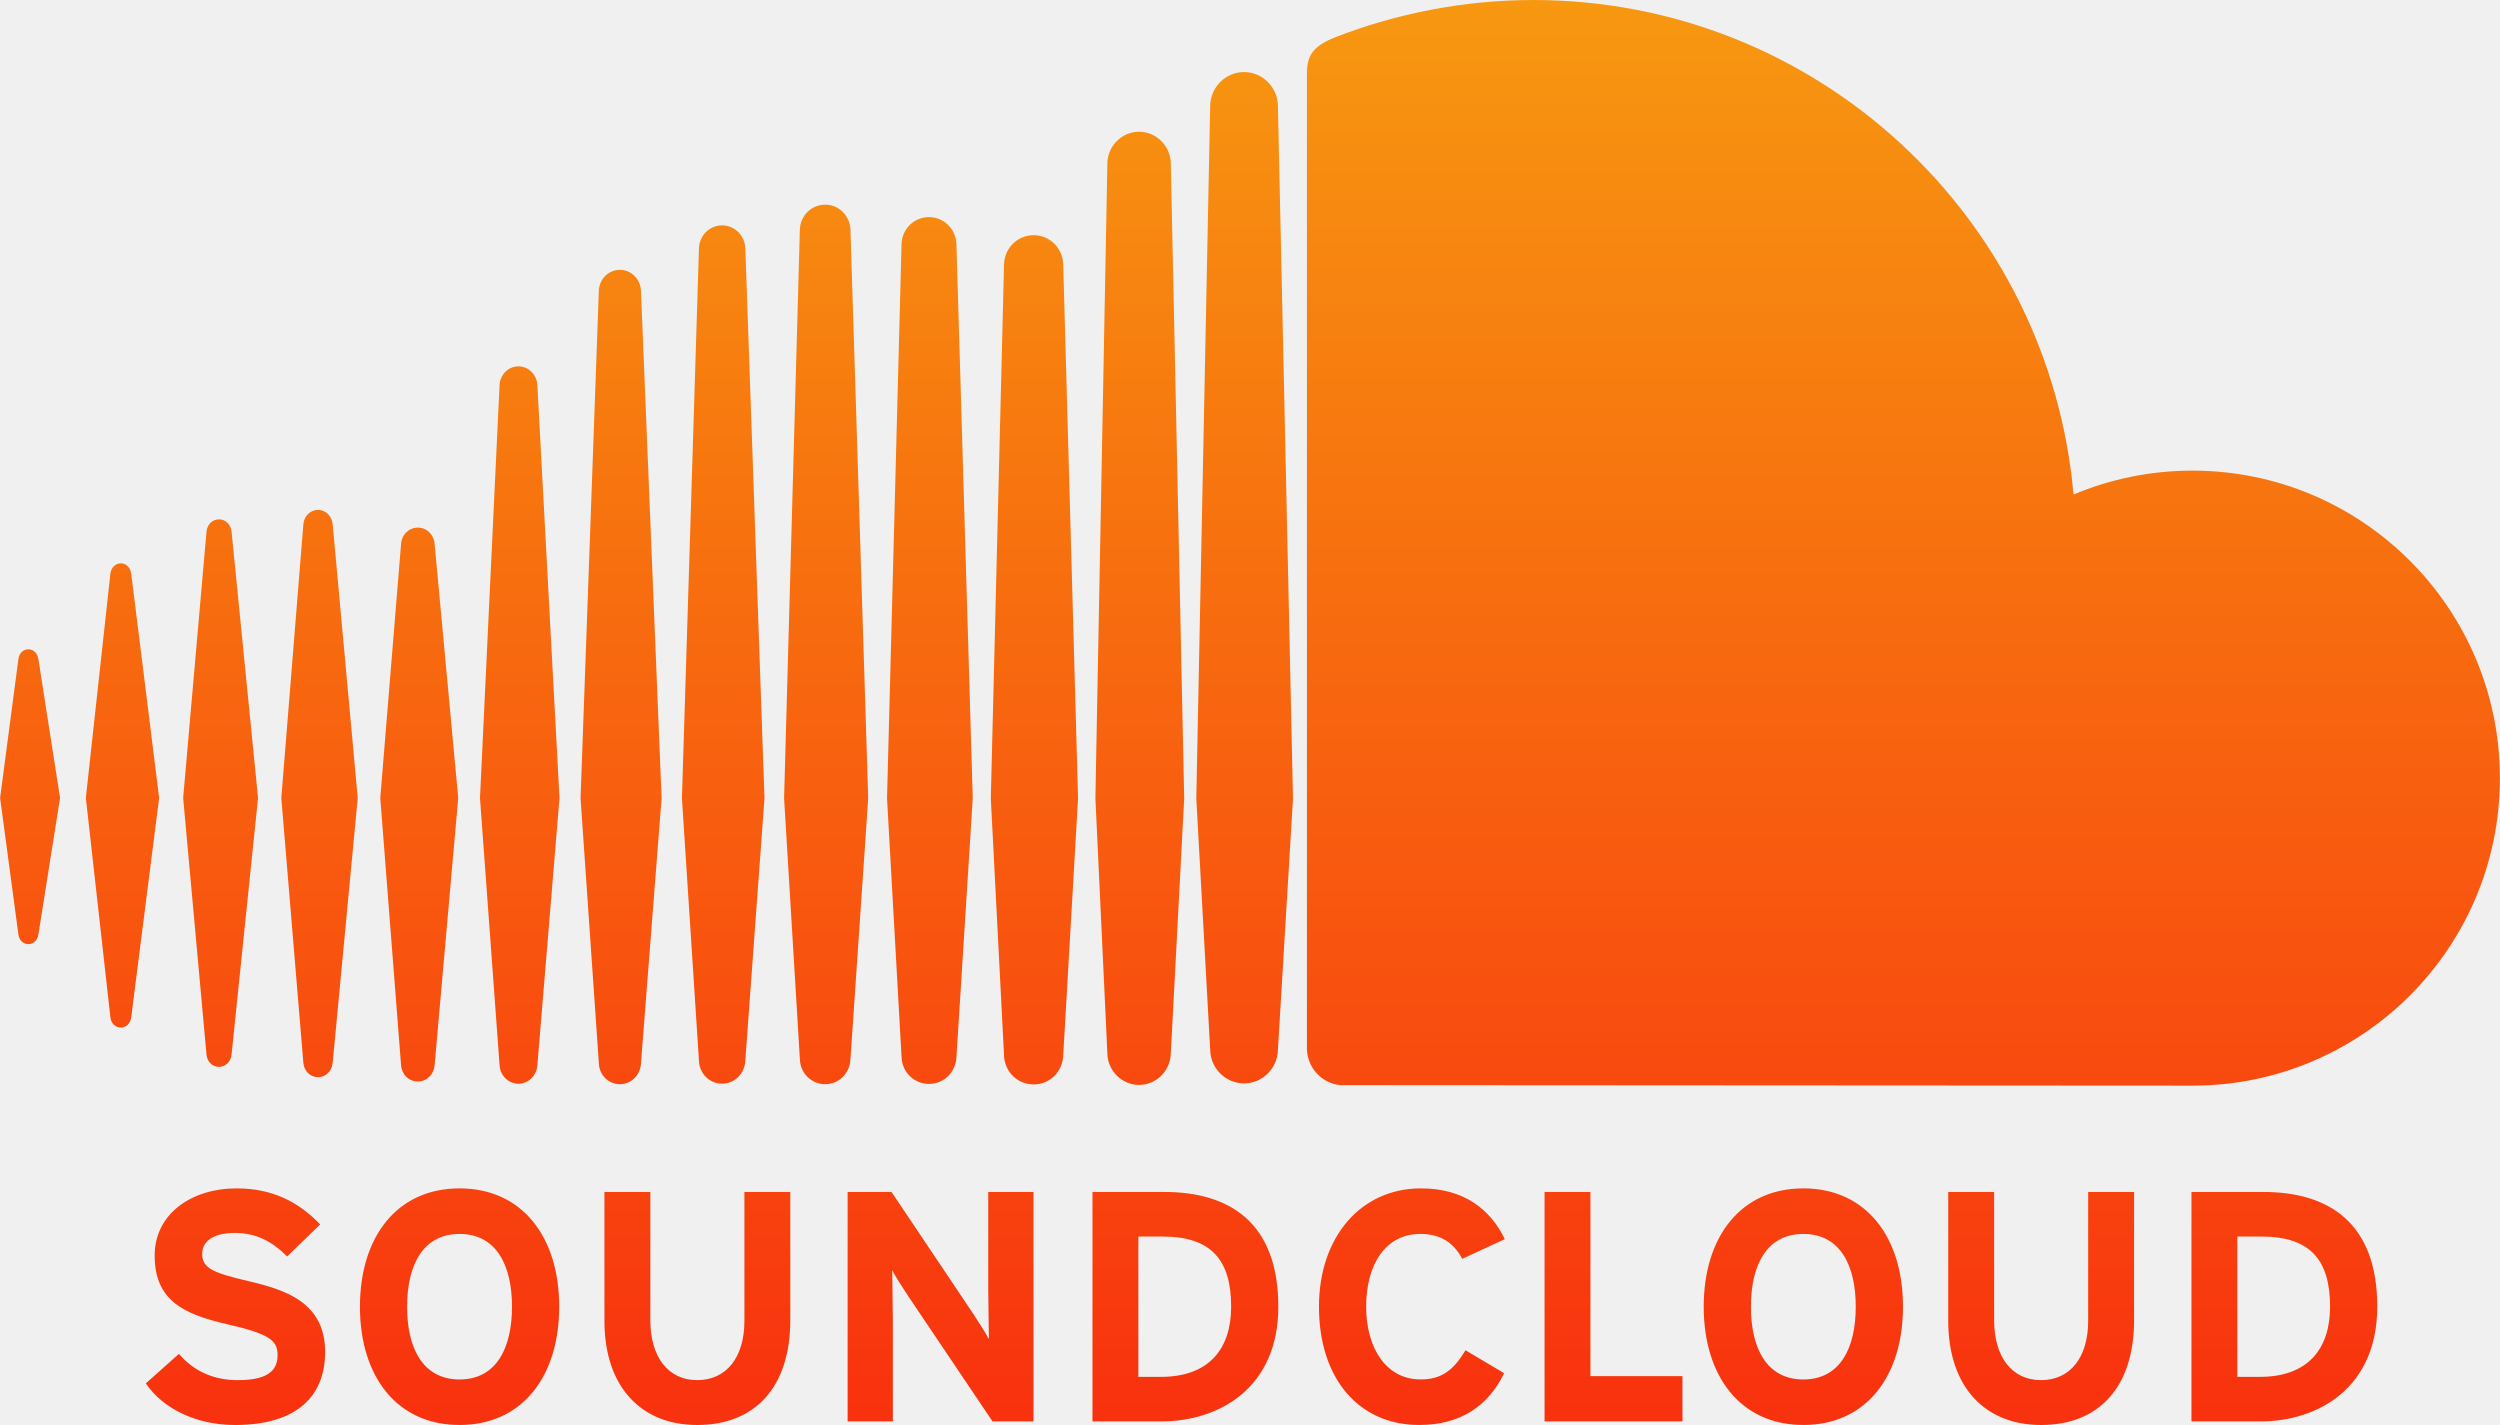
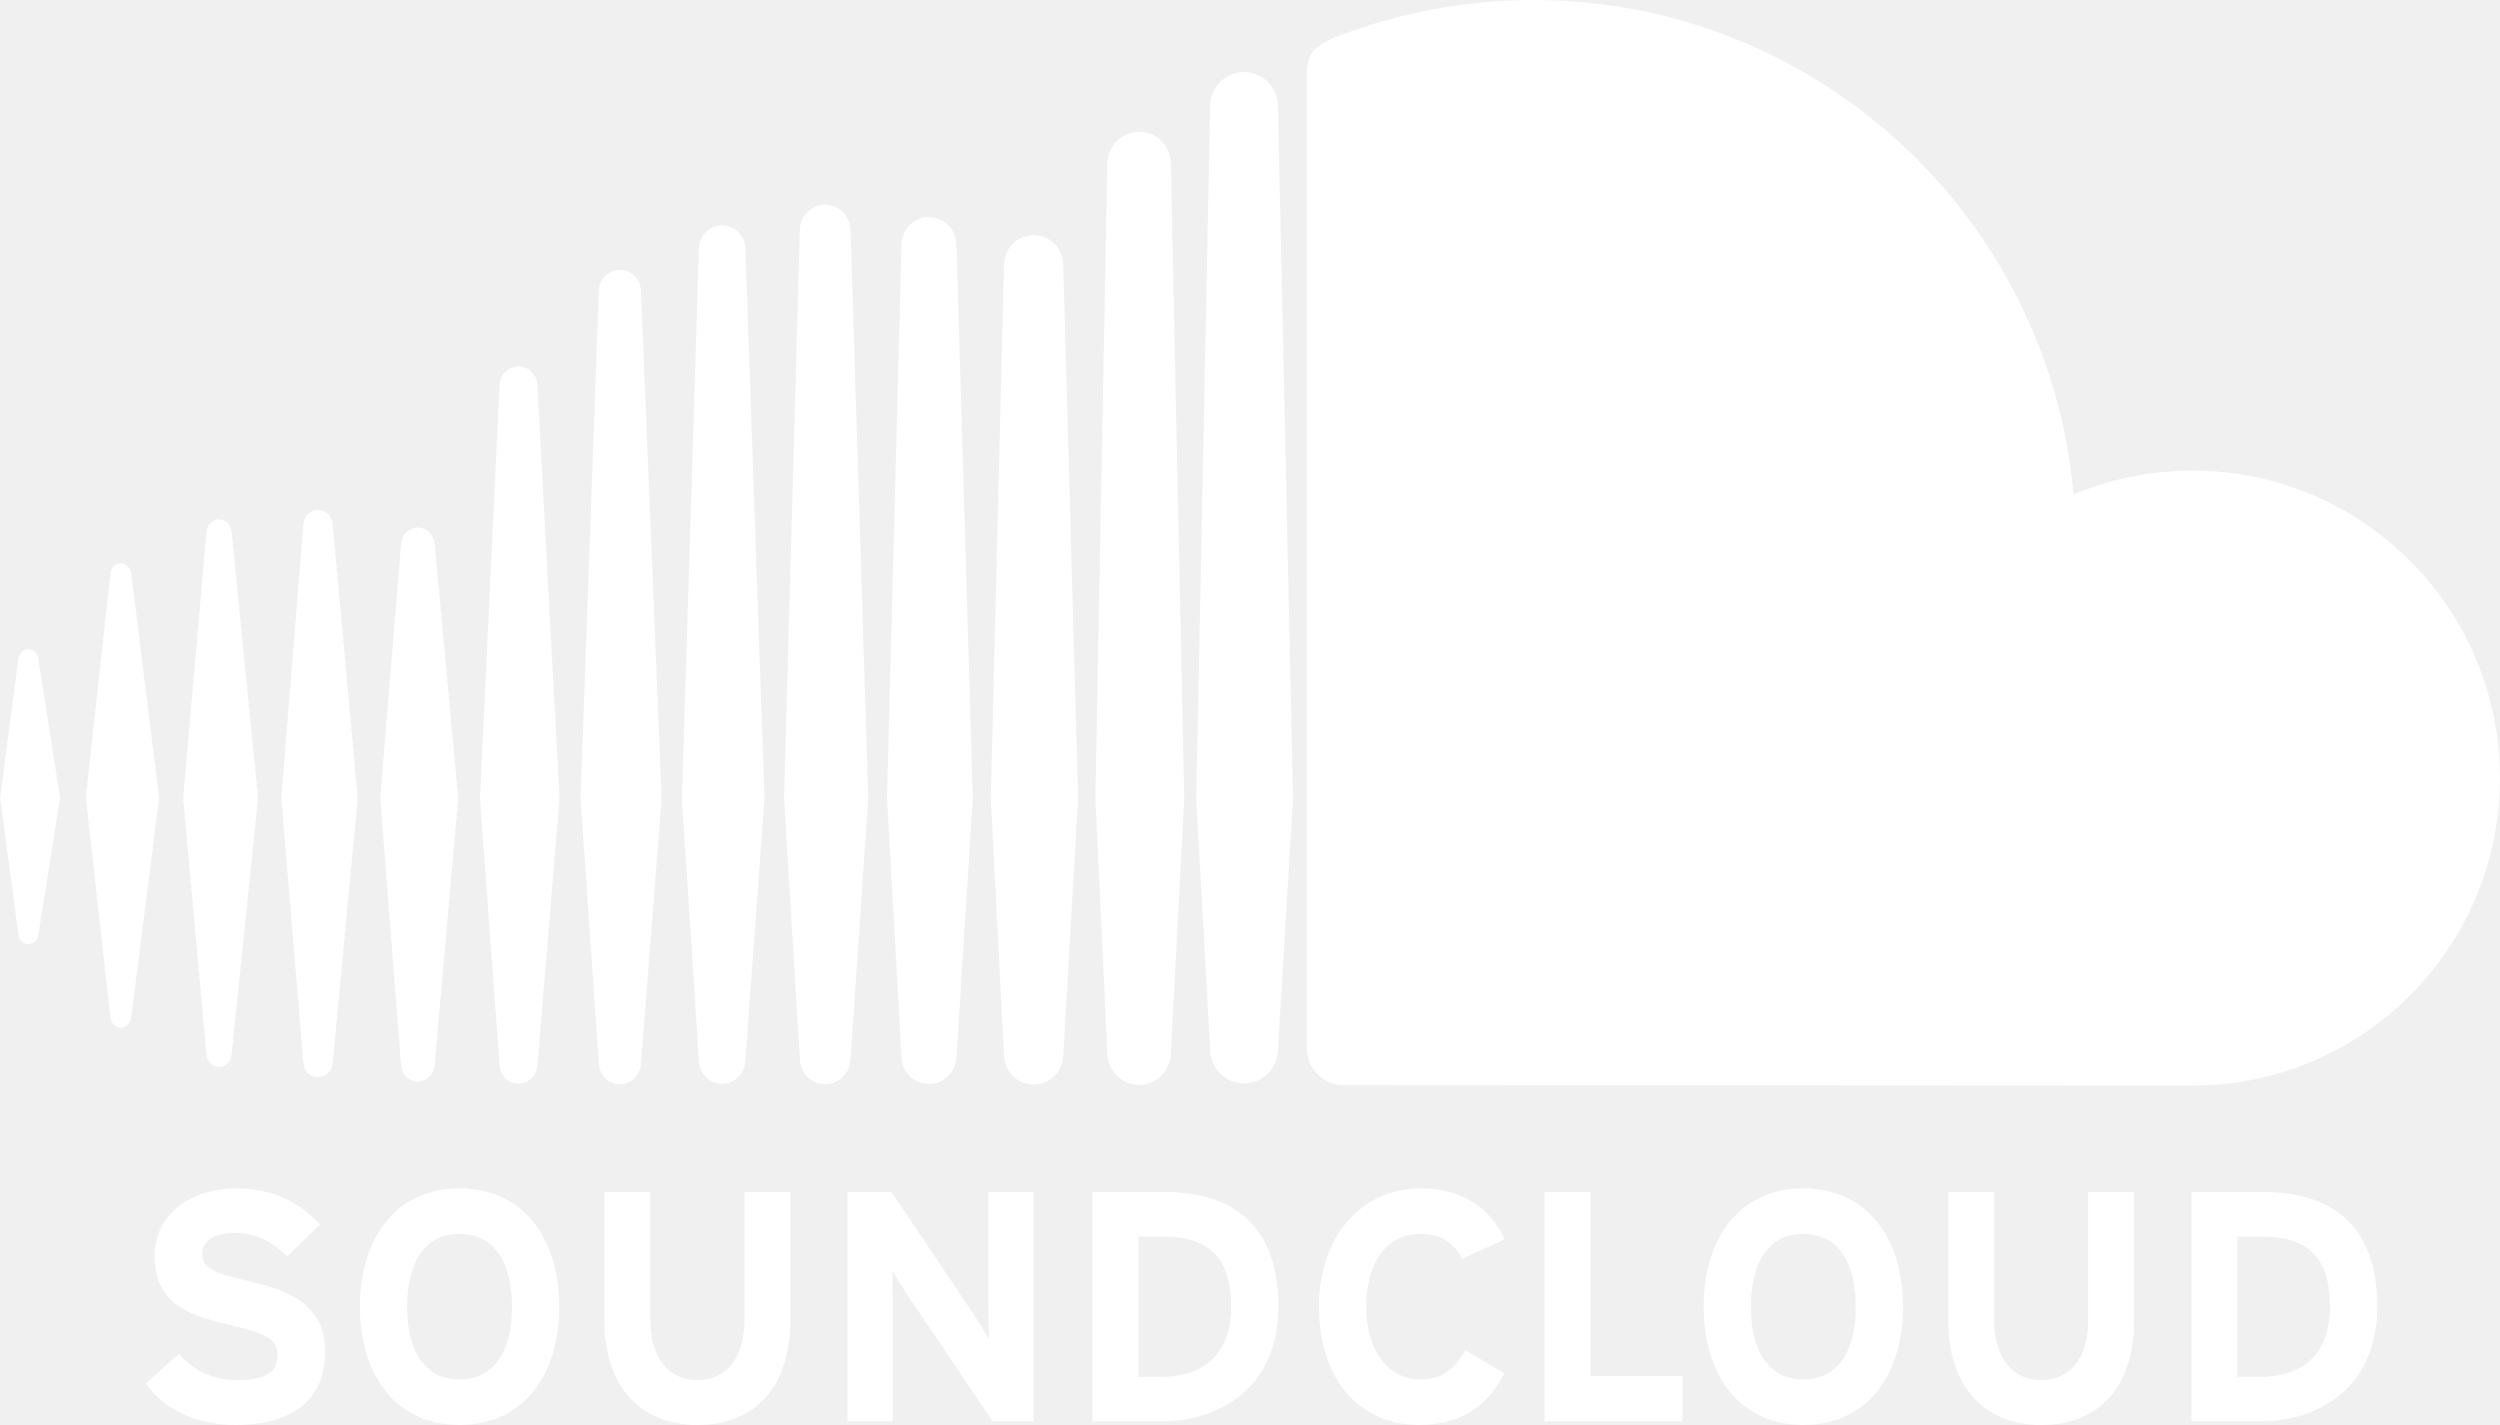
<svg xmlns="http://www.w3.org/2000/svg" width="2500" height="1425" viewBox="15.583 15.334 989.654 564.151">
  <linearGradient id="a" gradientUnits="userSpaceOnUse" x1="-916.598" y1="1716.657" x2="-916.598" y2="1663.651" gradientTransform="matrix(10.6432 0 0 -10.6432 10265.9 18285.979)">
    <stop offset="0" stop-color="#f79810" />
    <stop offset="1" stop-color="#f8310e" />
  </linearGradient>
-   <path d="M26.791 272.388c-2.065 0-3.704 1.597-3.971 3.874l-7.237 54.972 7.237 54.025c.267 2.277 1.905 3.863 3.971 3.863 2 0 3.629-1.575 3.948-3.843v-.011.011l8.578-54.046-8.578-54.982c-.309-2.267-1.958-3.863-3.948-3.863zm40.699-30.035c-.341-2.362-2.033-3.991-4.119-3.991-2.097 0-3.832 1.682-4.119 3.991 0 .021-9.728 88.881-9.728 88.881l9.728 86.912c.277 2.331 2.012 4.013 4.119 4.013 2.075 0 3.768-1.639 4.108-3.991l11.068-86.934-11.057-88.881zm153.304-81.984c-3.991 0-7.291 3.267-7.482 7.418l-7.748 163.521 7.748 105.676c.202 4.129 3.491 7.386 7.482 7.386 3.97 0 7.259-3.268 7.493-7.407v.032l8.759-105.687-8.759-163.521c-.235-4.151-3.524-7.418-7.493-7.418zm-79.345 56.834c-3.065 0-5.566 2.448-5.812 5.715l-8.727 108.347 8.727 104.824c.234 3.246 2.746 5.694 5.812 5.694 3.033 0 5.534-2.448 5.801-5.694l9.919-104.824-9.919-108.369c-.267-3.245-2.768-5.693-5.801-5.693zM301.427 444.36c4.949 0 8.972-3.992 9.174-9.101l7.6-103.898-7.589-217.706c-.202-5.109-4.226-9.1-9.174-9.1-4.992 0-9.025 4.002-9.186 9.111l-6.737 217.684 6.737 103.941c.16 5.067 4.193 9.069 9.175 9.069zm165.075.49c6.812 0 12.432-5.609 12.559-12.506v.074-.074l5.301-100.919-5.302-251.434c-.117-6.886-5.747-12.505-12.559-12.505-6.822 0-12.452 5.609-12.559 12.516l-4.736 251.338c0 .16 4.736 101.067 4.736 101.067.108 6.833 5.748 12.443 12.56 12.443zm-83.166-.394c5.929 0 10.707-4.758 10.867-10.824v.074l6.449-102.323-6.46-219.281c-.16-6.067-4.938-10.813-10.867-10.813-5.971 0-10.749 4.747-10.877 10.813l-5.736 219.292 5.747 102.302c.128 6.002 4.906 10.76 10.877 10.76zm-202.369-.958c3.523 0 6.376-2.821 6.642-6.535l9.345-105.697-9.345-100.546c-.255-3.714-3.107-6.514-6.642-6.514-3.575 0-6.428 2.82-6.651 6.557l-8.228 100.503 8.228 105.687c.234 3.724 3.075 6.545 6.651 6.545zm-78.716-5.79c2.575 0 4.661-2.033 4.959-4.843l10.494-101.621-10.484-105.452c-.309-2.82-2.395-4.854-4.97-4.854-2.608 0-4.694 2.044-4.96 4.854l-9.238 105.452 9.238 101.6c.256 2.82 2.342 4.864 4.961 4.864zM424.76 108.451c-6.439 0-11.602 5.12-11.729 11.676l-5.236 211.277 5.236 101.663c.128 6.471 5.279 11.591 11.729 11.591 6.428 0 11.559-5.109 11.707-11.665v.085l5.875-101.663-5.875-211.31c-.149-6.534-5.28-11.654-11.707-11.654zM260.961 444.573c4.449 0 8.121-3.63 8.334-8.26l8.174-104.974-8.174-200.921c-.224-4.641-3.885-8.259-8.334-8.259-4.491 0-8.152 3.629-8.344 8.259l-7.237 200.921 7.248 105.017c.18 4.587 3.841 8.217 8.333 8.217zm91.276-9.909v-.054l7.024-103.238-7.024-225.039c-.171-5.587-4.577-9.972-10.016-9.972-5.471 0-9.877 4.374-10.025 9.972l-6.237 225.028 6.247 103.292c.149 5.534 4.556 9.908 10.016 9.908 5.449 0 9.834-4.374 10.016-9.94v.043zm531.284-233.011c-16.678 0-32.589 3.374-47.085 9.451-9.686-109.709-101.685-195.77-213.906-195.77-27.459 0-54.227 5.407-77.865 14.549-9.185 3.555-11.633 7.216-11.718 14.315v386.346c.096 7.45 5.875 13.655 13.145 14.39.309.032 335.248.202 337.42.202 67.222 0 121.726-54.504 121.726-121.736-.001-67.233-54.494-121.747-121.717-121.747zM508.063 43.858c-7.312 0-13.314 6.003-13.421 13.378l-5.492 274.221 5.503 99.524c.096 7.27 6.099 13.262 13.41 13.262 7.29 0 13.293-5.992 13.399-13.368v.117l5.971-99.535-5.971-274.242c-.106-7.354-6.109-13.357-13.399-13.357zM113.884 522.523c-14.4-3.385-18.296-5.194-18.296-10.899 0-4.022 3.246-8.184 12.974-8.184 8.312 0 14.805 3.373 20.638 9.344l13.102-12.707c-8.567-8.951-18.945-14.273-33.079-14.273-17.923 0-32.451 10.122-32.451 26.608 0 17.901 11.687 23.224 28.418 27.108 17.124 3.885 20.243 6.492 20.243 12.335 0 6.876-5.077 9.866-15.827 9.866-8.695 0-16.869-2.98-23.233-10.398L73.269 563.01c6.875 10.122 20.126 16.476 35.292 16.476 24.799 0 35.697-11.676 35.697-28.928.001-19.733-15.964-24.661-30.374-28.035zm83.59-36.719c-24.777 0-39.433 19.201-39.433 46.841 0 27.641 14.655 46.83 39.433 46.83s39.454-19.189 39.454-46.83c0-27.64-14.676-46.841-39.454-46.841zm0 75.652c-14.655 0-20.765-12.591-20.765-28.801 0-16.22 6.109-28.811 20.765-28.811 14.677 0 20.765 12.591 20.765 28.811 0 16.21-6.088 28.801-20.765 28.801zm112.776-23.224c0 14.528-7.152 23.489-18.689 23.489-11.548 0-18.552-9.217-18.552-23.744V487.22h-18.178v51.013c0 26.459 14.805 41.253 36.729 41.253 23.096 0 36.857-15.188 36.857-41.508V487.22H310.25v51.012zm96.533-12.59c0 5.066.255 16.476.255 19.85-1.17-2.342-4.15-6.876-6.354-10.26l-32.195-48.022h-17.381v90.851h17.913v-39.977c0-5.065-.256-16.476-.256-19.85 1.16 2.331 4.161 6.876 6.354 10.261l33.355 49.565h16.22v-90.851h-17.912v38.433h.001zm69.681-38.422h-28.417v90.85h27.107c23.362 0 46.469-13.506 46.469-45.425 0-33.228-19.211-45.425-45.159-45.425zm-1.31 73.203h-8.939v-55.546h9.6c19.211 0 27.13 9.206 27.13 27.768-.001 16.614-8.707 27.778-27.791 27.778zm102.654-56.589c8.174 0 13.367 3.64 16.613 9.866l16.869-7.78c-5.715-11.804-16.103-20.116-33.228-20.116-23.724 0-40.349 19.201-40.349 46.841 0 28.673 15.954 46.83 39.699 46.83 16.486 0 27.385-7.652 33.611-20.499l-15.305-9.089c-4.801 8.057-9.611 11.559-17.785 11.559-13.623 0-21.541-12.464-21.541-28.801-.009-16.859 7.803-28.811 21.416-28.811zm67.381-16.614h-18.168v90.85h54.6v-17.923h-36.432V487.22zm84.294-1.416c-24.798 0-39.454 19.201-39.454 46.841 0 27.641 14.656 46.83 39.454 46.83 24.777 0 39.443-19.189 39.443-46.83.001-27.64-14.666-46.841-39.443-46.841zm0 75.652c-14.677 0-20.765-12.591-20.765-28.801 0-16.22 6.088-28.811 20.765-28.811 14.646 0 20.743 12.591 20.743 28.811 0 16.21-6.097 28.801-20.743 28.801zm112.754-23.224c0 14.528-7.12 23.489-18.668 23.489-11.569 0-18.562-9.217-18.562-23.744V487.22H786.84v51.013c0 26.459 14.794 41.253 36.729 41.253 23.096 0 36.847-15.188 36.847-41.508V487.22h-18.179v51.012zm69.298-51.012h-28.407v90.85h27.108c23.372 0 46.457-13.506 46.457-45.425 0-33.228-19.2-45.425-45.158-45.425zm-1.299 73.203h-8.951v-55.546h9.611c19.189 0 27.107 9.206 27.107 27.768.001 16.614-8.695 27.778-27.767 27.778z" fill="url(#a)" />
+   <path d="M26.791 272.388c-2.065 0-3.704 1.597-3.971 3.874l-7.237 54.972 7.237 54.025c.267 2.277 1.905 3.863 3.971 3.863 2 0 3.629-1.575 3.948-3.843v-.011.011l8.578-54.046-8.578-54.982c-.309-2.267-1.958-3.863-3.948-3.863zm40.699-30.035c-.341-2.362-2.033-3.991-4.119-3.991-2.097 0-3.832 1.682-4.119 3.991 0 .021-9.728 88.881-9.728 88.881l9.728 86.912c.277 2.331 2.012 4.013 4.119 4.013 2.075 0 3.768-1.639 4.108-3.991l11.068-86.934-11.057-88.881zm153.304-81.984c-3.991 0-7.291 3.267-7.482 7.418l-7.748 163.521 7.748 105.676c.202 4.129 3.491 7.386 7.482 7.386 3.97 0 7.259-3.268 7.493-7.407v.032l8.759-105.687-8.759-163.521c-.235-4.151-3.524-7.418-7.493-7.418zm-79.345 56.834c-3.065 0-5.566 2.448-5.812 5.715l-8.727 108.347 8.727 104.824c.234 3.246 2.746 5.694 5.812 5.694 3.033 0 5.534-2.448 5.801-5.694l9.919-104.824-9.919-108.369c-.267-3.245-2.768-5.693-5.801-5.693zM301.427 444.36c4.949 0 8.972-3.992 9.174-9.101l7.6-103.898-7.589-217.706c-.202-5.109-4.226-9.1-9.174-9.1-4.992 0-9.025 4.002-9.186 9.111l-6.737 217.684 6.737 103.941c.16 5.067 4.193 9.069 9.175 9.069zm165.075.49c6.812 0 12.432-5.609 12.559-12.506v.074-.074l5.301-100.919-5.302-251.434c-.117-6.886-5.747-12.505-12.559-12.505-6.822 0-12.452 5.609-12.559 12.516l-4.736 251.338c0 .16 4.736 101.067 4.736 101.067.108 6.833 5.748 12.443 12.56 12.443zm-83.166-.394c5.929 0 10.707-4.758 10.867-10.824v.074l6.449-102.323-6.46-219.281c-.16-6.067-4.938-10.813-10.867-10.813-5.971 0-10.749 4.747-10.877 10.813l-5.736 219.292 5.747 102.302c.128 6.002 4.906 10.76 10.877 10.76zm-202.369-.958c3.523 0 6.376-2.821 6.642-6.535l9.345-105.697-9.345-100.546c-.255-3.714-3.107-6.514-6.642-6.514-3.575 0-6.428 2.82-6.651 6.557l-8.228 100.503 8.228 105.687c.234 3.724 3.075 6.545 6.651 6.545zm-78.716-5.79c2.575 0 4.661-2.033 4.959-4.843l10.494-101.621-10.484-105.452c-.309-2.82-2.395-4.854-4.97-4.854-2.608 0-4.694 2.044-4.96 4.854l-9.238 105.452 9.238 101.6c.256 2.82 2.342 4.864 4.961 4.864zM424.76 108.451c-6.439 0-11.602 5.12-11.729 11.676l-5.236 211.277 5.236 101.663c.128 6.471 5.279 11.591 11.729 11.591 6.428 0 11.559-5.109 11.707-11.665v.085l5.875-101.663-5.875-211.31c-.149-6.534-5.28-11.654-11.707-11.654zM260.961 444.573c4.449 0 8.121-3.63 8.334-8.26l8.174-104.974-8.174-200.921c-.224-4.641-3.885-8.259-8.334-8.259-4.491 0-8.152 3.629-8.344 8.259l-7.237 200.921 7.248 105.017c.18 4.587 3.841 8.217 8.333 8.217zm91.276-9.909v-.054l7.024-103.238-7.024-225.039c-.171-5.587-4.577-9.972-10.016-9.972-5.471 0-9.877 4.374-10.025 9.972l-6.237 225.028 6.247 103.292c.149 5.534 4.556 9.908 10.016 9.908 5.449 0 9.834-4.374 10.016-9.94v.043zm531.284-233.011c-16.678 0-32.589 3.374-47.085 9.451-9.686-109.709-101.685-195.77-213.906-195.77-27.459 0-54.227 5.407-77.865 14.549-9.185 3.555-11.633 7.216-11.718 14.315v386.346c.096 7.45 5.875 13.655 13.145 14.39.309.032 335.248.202 337.42.202 67.222 0 121.726-54.504 121.726-121.736-.001-67.233-54.494-121.747-121.717-121.747zM508.063 43.858c-7.312 0-13.314 6.003-13.421 13.378l-5.492 274.221 5.503 99.524c.096 7.27 6.099 13.262 13.41 13.262 7.29 0 13.293-5.992 13.399-13.368v.117l5.971-99.535-5.971-274.242c-.106-7.354-6.109-13.357-13.399-13.357zM113.884 522.523c-14.4-3.385-18.296-5.194-18.296-10.899 0-4.022 3.246-8.184 12.974-8.184 8.312 0 14.805 3.373 20.638 9.344l13.102-12.707c-8.567-8.951-18.945-14.273-33.079-14.273-17.923 0-32.451 10.122-32.451 26.608 0 17.901 11.687 23.224 28.418 27.108 17.124 3.885 20.243 6.492 20.243 12.335 0 6.876-5.077 9.866-15.827 9.866-8.695 0-16.869-2.98-23.233-10.398L73.269 563.01c6.875 10.122 20.126 16.476 35.292 16.476 24.799 0 35.697-11.676 35.697-28.928.001-19.733-15.964-24.661-30.374-28.035zm83.59-36.719c-24.777 0-39.433 19.201-39.433 46.841 0 27.641 14.655 46.83 39.433 46.83s39.454-19.189 39.454-46.83c0-27.64-14.676-46.841-39.454-46.841zm0 75.652c-14.655 0-20.765-12.591-20.765-28.801 0-16.22 6.109-28.811 20.765-28.811 14.677 0 20.765 12.591 20.765 28.811 0 16.21-6.088 28.801-20.765 28.801zm112.776-23.224c0 14.528-7.152 23.489-18.689 23.489-11.548 0-18.552-9.217-18.552-23.744V487.22h-18.178v51.013c0 26.459 14.805 41.253 36.729 41.253 23.096 0 36.857-15.188 36.857-41.508V487.22H310.25v51.012zm96.533-12.59c0 5.066.255 16.476.255 19.85-1.17-2.342-4.15-6.876-6.354-10.26l-32.195-48.022h-17.381v90.851h17.913v-39.977c0-5.065-.256-16.476-.256-19.85 1.16 2.331 4.161 6.876 6.354 10.261l33.355 49.565h16.22v-90.851h-17.912v38.433h.001zm69.681-38.422h-28.417v90.85h27.107c23.362 0 46.469-13.506 46.469-45.425 0-33.228-19.211-45.425-45.159-45.425zm-1.31 73.203h-8.939v-55.546h9.6c19.211 0 27.13 9.206 27.13 27.768-.001 16.614-8.707 27.778-27.791 27.778zm102.654-56.589c8.174 0 13.367 3.64 16.613 9.866l16.869-7.78c-5.715-11.804-16.103-20.116-33.228-20.116-23.724 0-40.349 19.201-40.349 46.841 0 28.673 15.954 46.83 39.699 46.83 16.486 0 27.385-7.652 33.611-20.499l-15.305-9.089c-4.801 8.057-9.611 11.559-17.785 11.559-13.623 0-21.541-12.464-21.541-28.801-.009-16.859 7.803-28.811 21.416-28.811zm67.381-16.614h-18.168v90.85h54.6v-17.923h-36.432V487.22zm84.294-1.416c-24.798 0-39.454 19.201-39.454 46.841 0 27.641 14.656 46.83 39.454 46.83 24.777 0 39.443-19.189 39.443-46.83.001-27.64-14.666-46.841-39.443-46.841zm0 75.652c-14.677 0-20.765-12.591-20.765-28.801 0-16.22 6.088-28.811 20.765-28.811 14.646 0 20.743 12.591 20.743 28.811 0 16.21-6.097 28.801-20.743 28.801zm112.754-23.224c0 14.528-7.12 23.489-18.668 23.489-11.569 0-18.562-9.217-18.562-23.744V487.22H786.84v51.013c0 26.459 14.794 41.253 36.729 41.253 23.096 0 36.847-15.188 36.847-41.508V487.22h-18.179v51.012zm69.298-51.012h-28.407v90.85h27.108c23.372 0 46.457-13.506 46.457-45.425 0-33.228-19.2-45.425-45.158-45.425zm-1.299 73.203h-8.951v-55.546h9.611c19.189 0 27.107 9.206 27.107 27.768.001 16.614-8.695 27.778-27.767 27.778z" fill="#FFFFFF" />
</svg>
